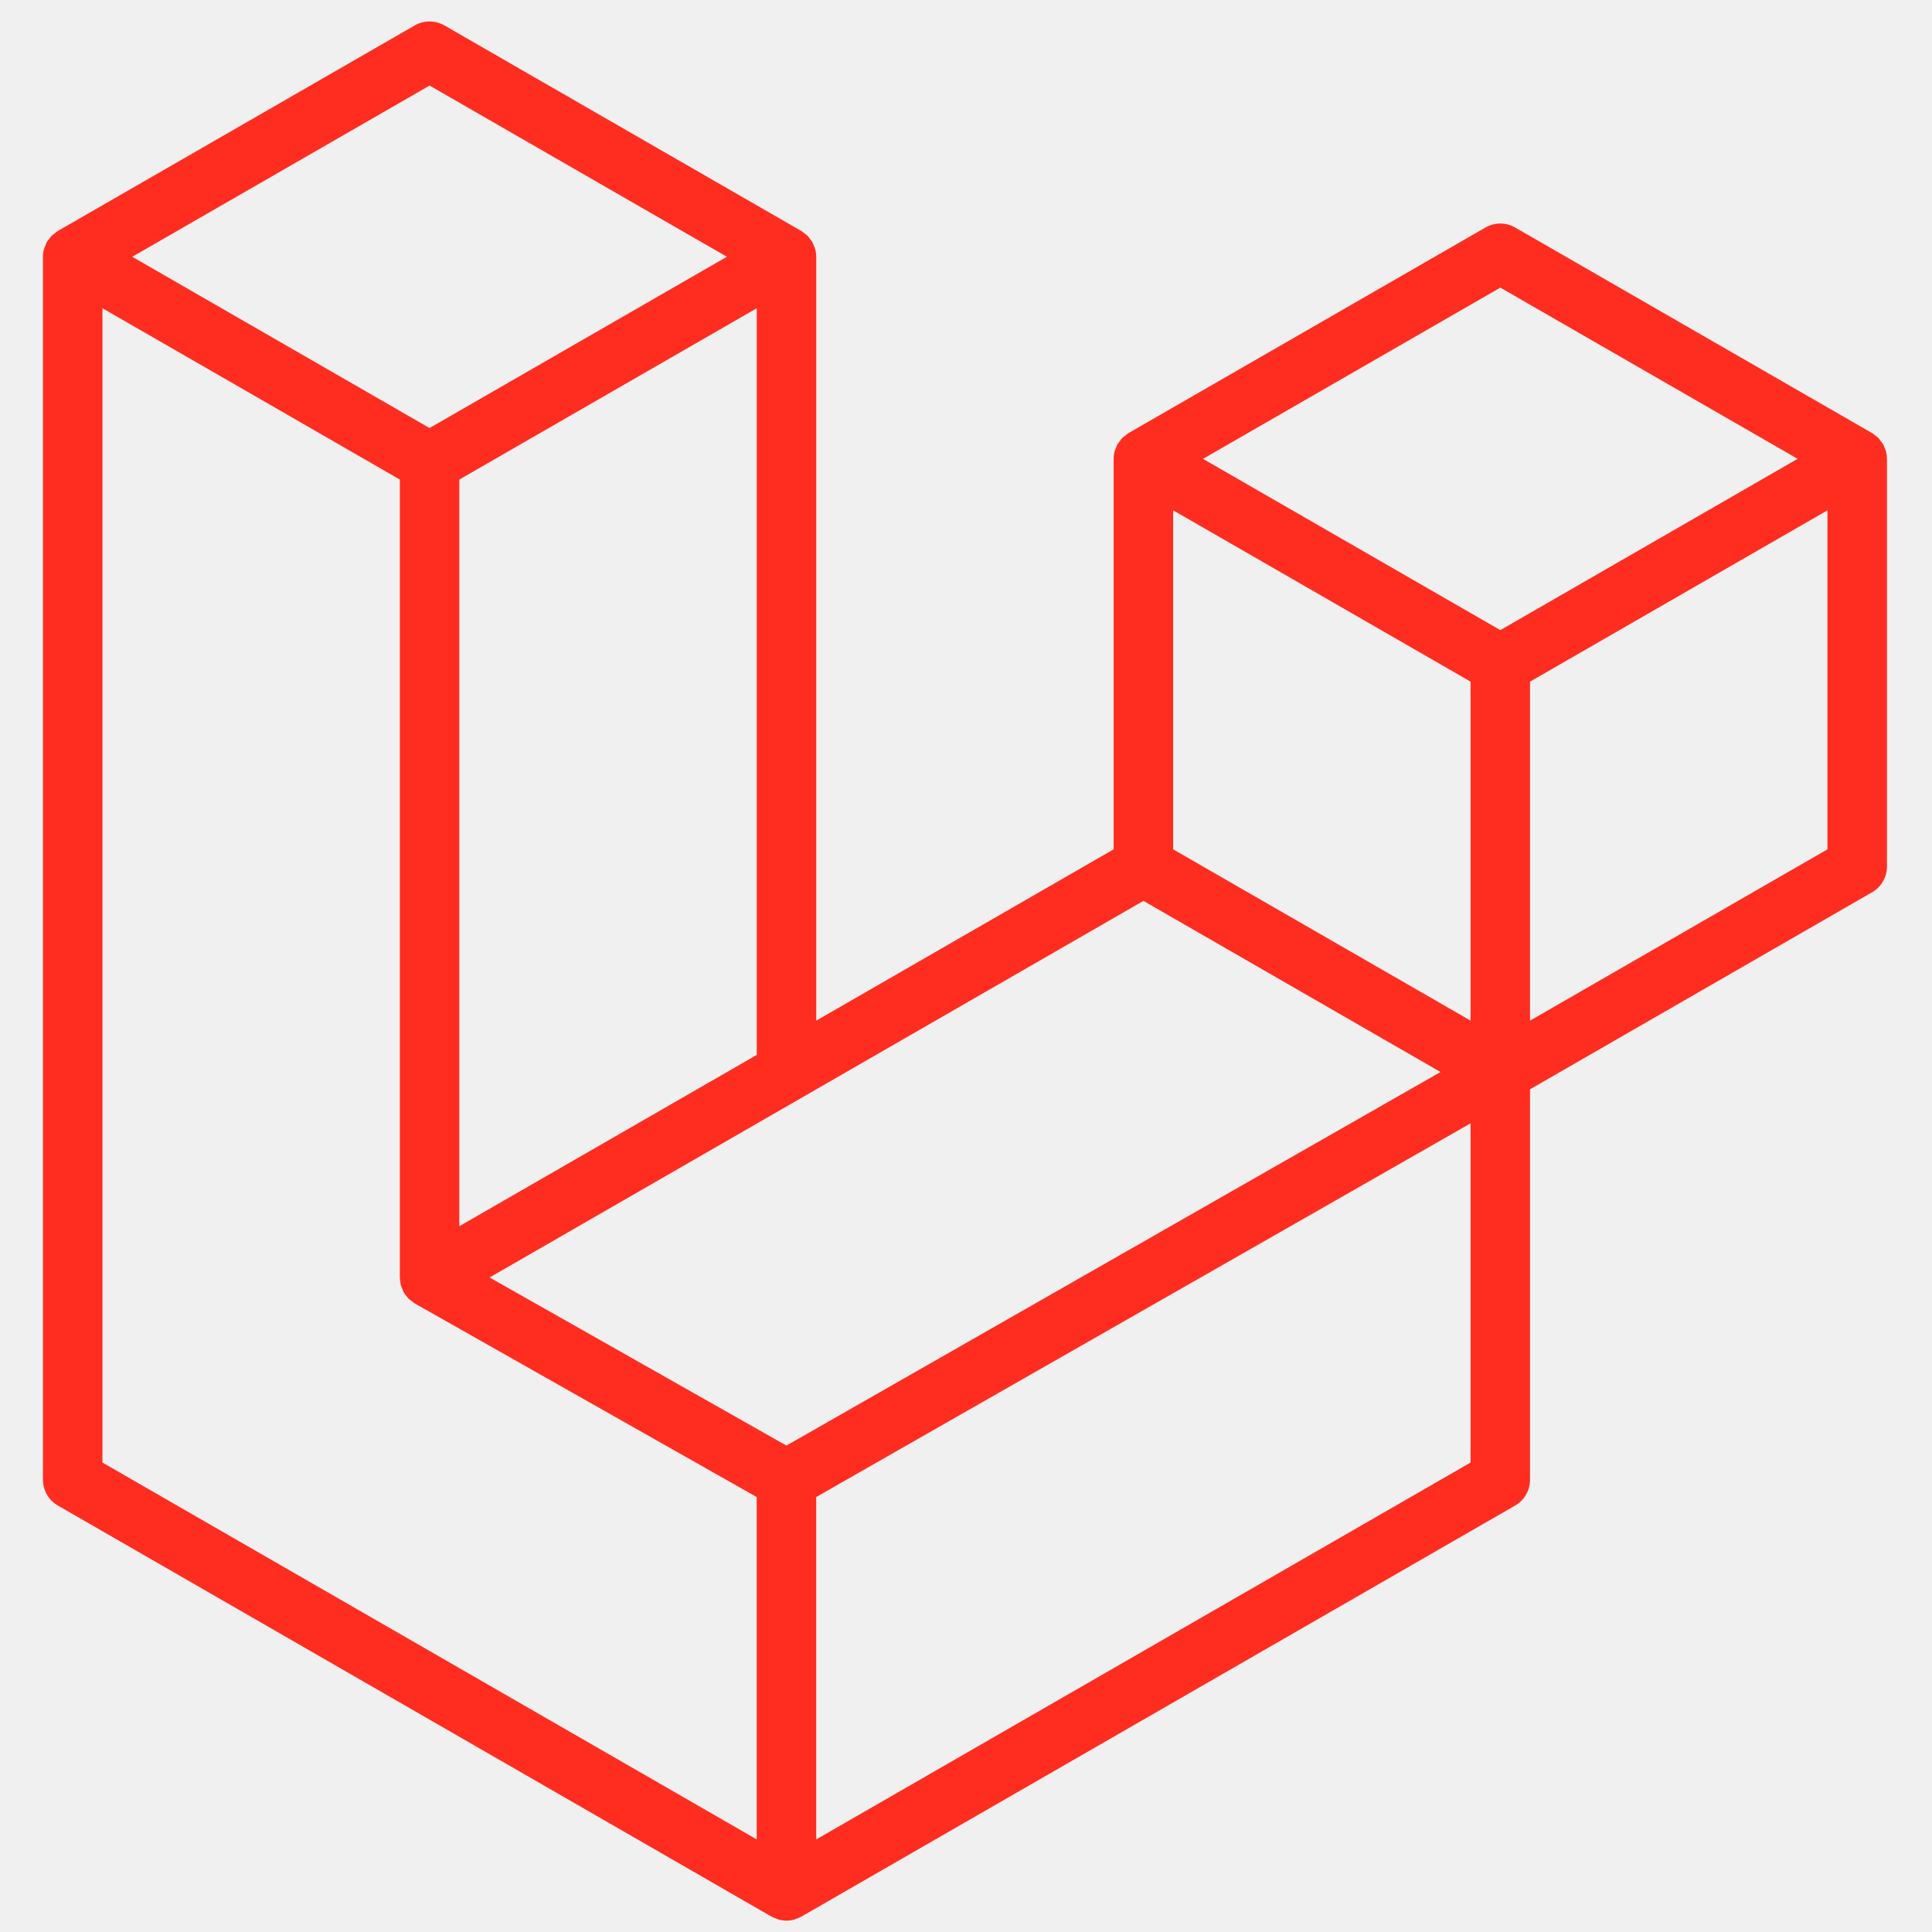
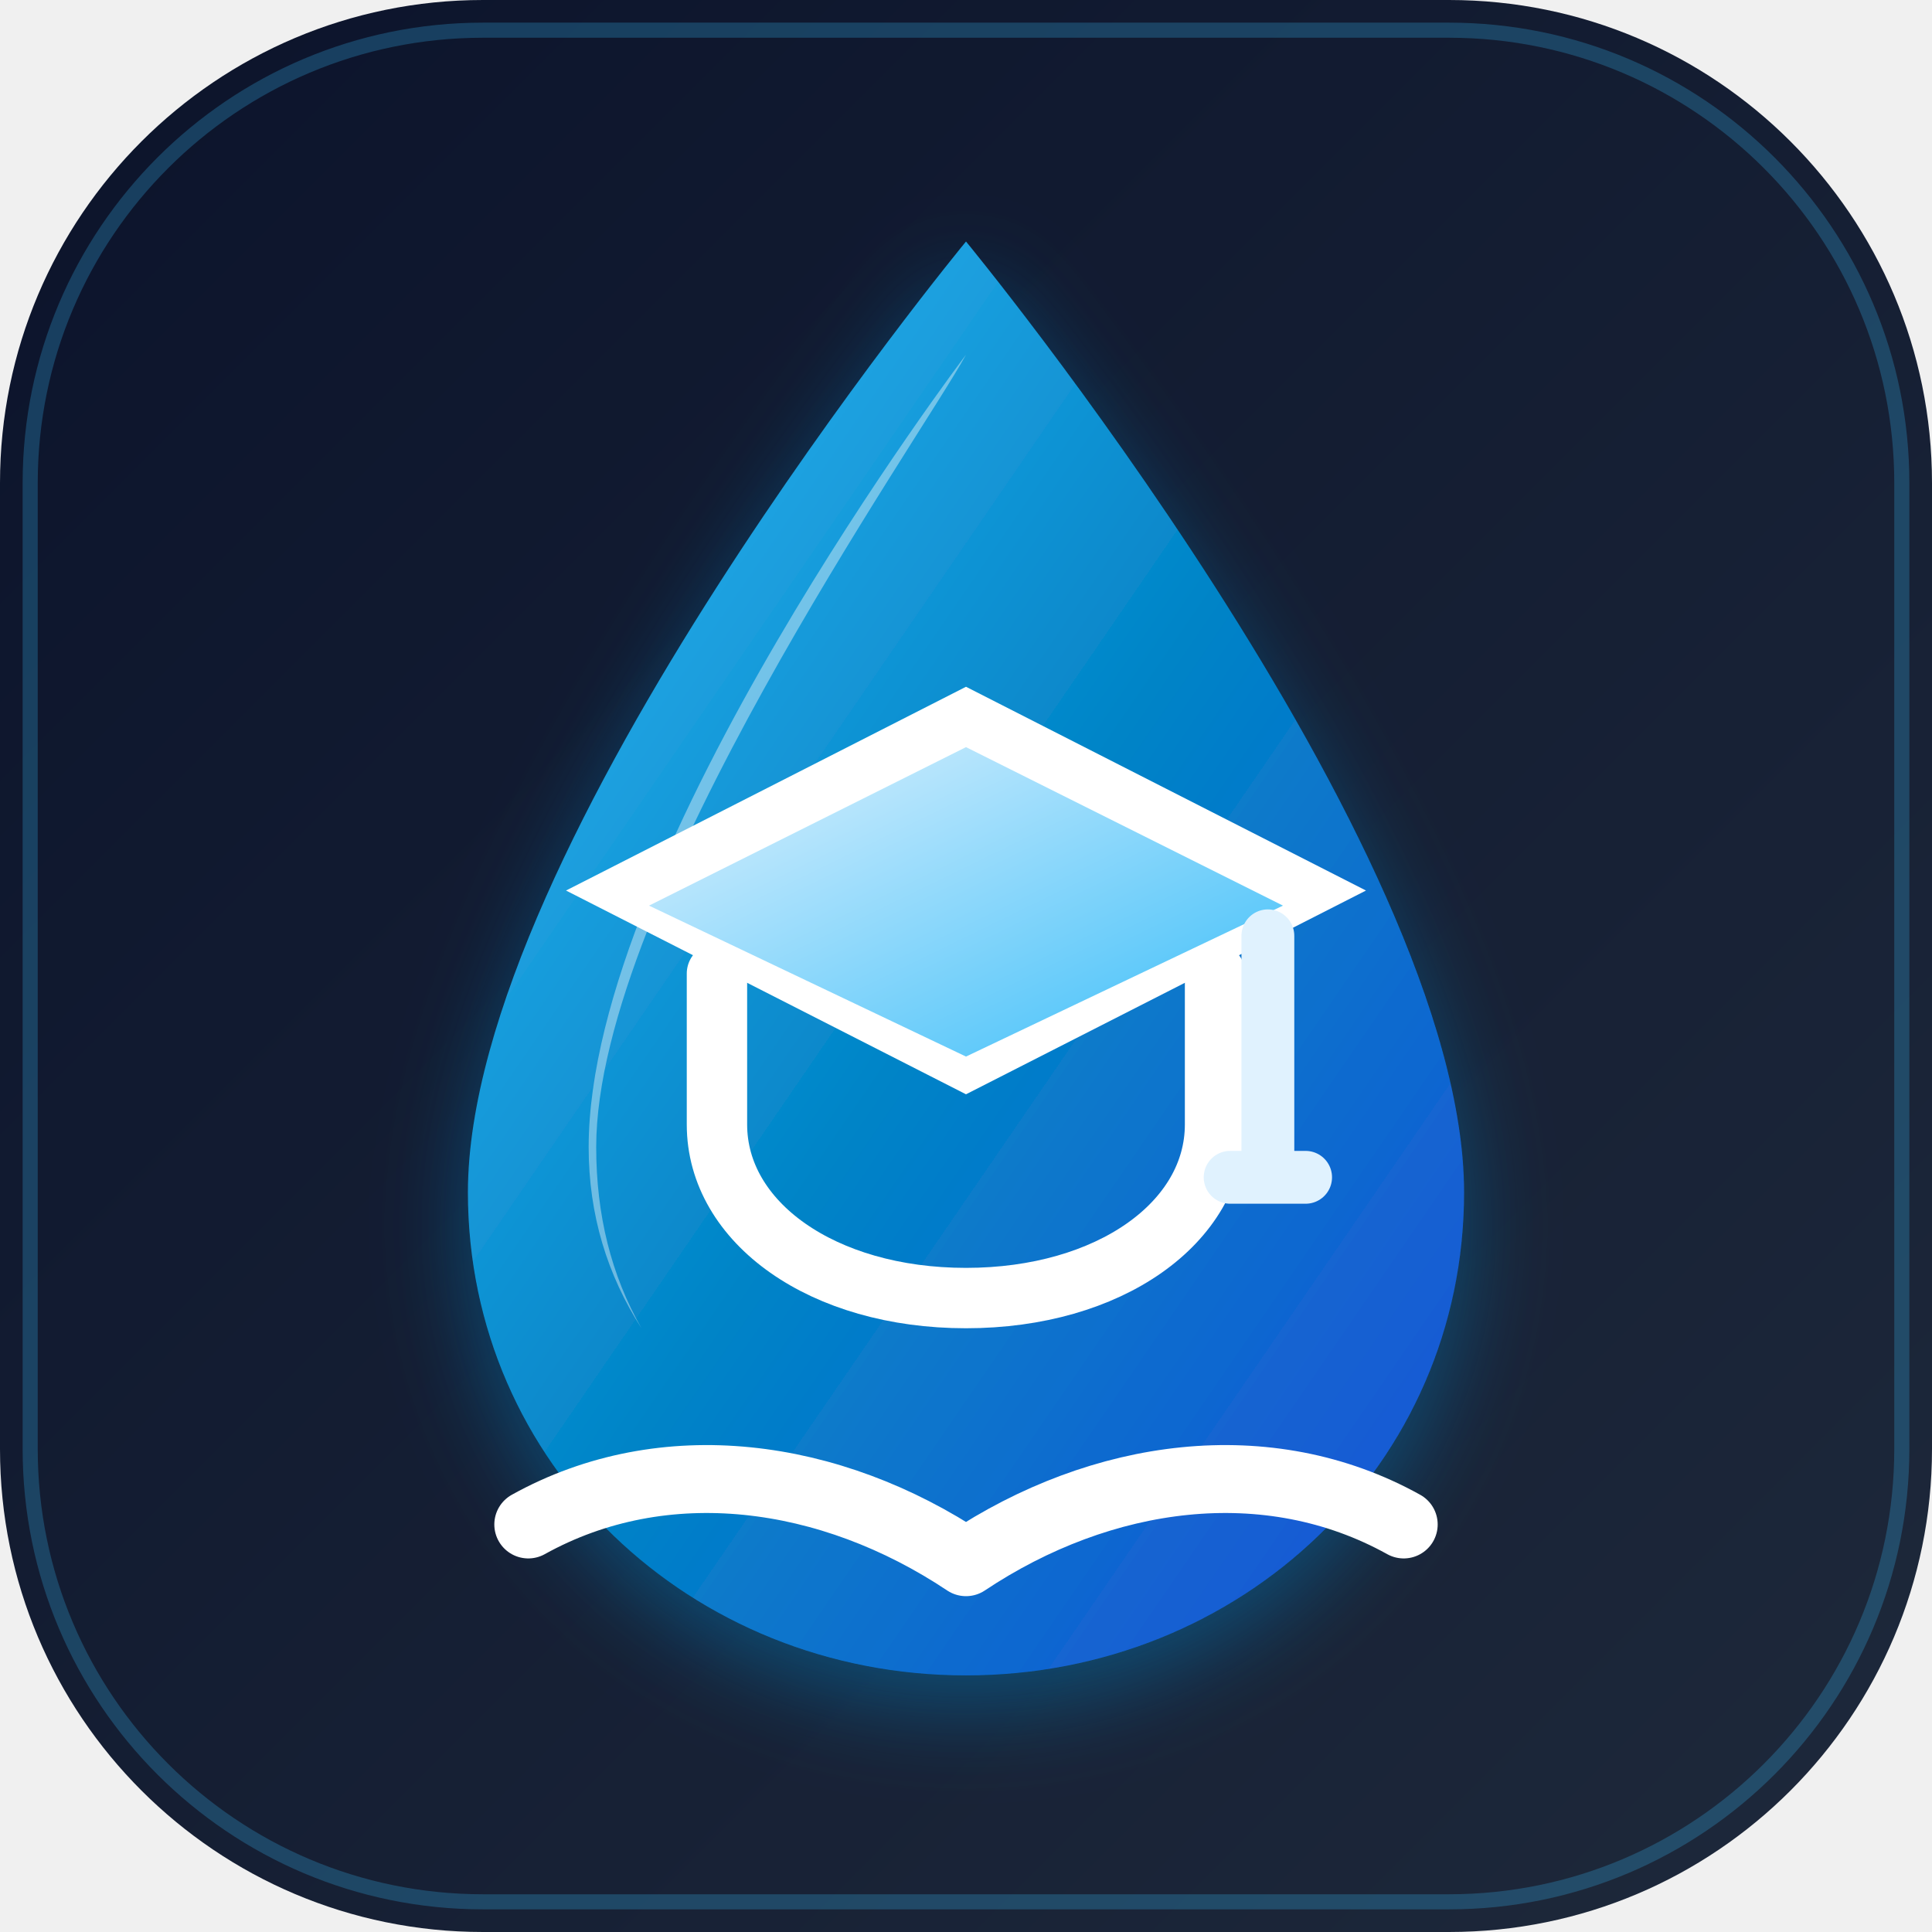
- <svg xmlns="http://www.w3.org/2000/svg" width="166" height="166" viewBox="0 0 166 166" fill="none">
-   <path fill-rule="evenodd" clip-rule="evenodd" d="M162.041 38.759C162.099 38.977 162.129 39.201 162.13 39.426V74.452C162.13 74.902 162.011 75.344 161.786 75.733C161.561 76.122 161.237 76.444 160.847 76.668L131.462 93.594V127.141C131.462 128.054 130.977 128.897 130.186 129.357L68.847 164.683C68.707 164.763 68.554 164.814 68.401 164.868C68.343 164.887 68.289 164.922 68.228 164.938C67.8 165.051 67.349 165.051 66.92 164.938C66.85 164.919 66.786 164.881 66.719 164.855C66.579 164.804 66.432 164.76 66.298 164.683L4.972 129.357C4.583 129.133 4.259 128.81 4.034 128.421C3.808 128.032 3.69 127.591 3.689 127.141L3.689 22.063C3.689 21.834 3.721 21.61 3.779 21.393C3.798 21.32 3.843 21.253 3.868 21.179C3.916 21.045 3.961 20.908 4.031 20.783C4.079 20.7 4.149 20.633 4.206 20.557C4.28 20.454 4.347 20.349 4.433 20.26C4.506 20.186 4.602 20.132 4.685 20.068C4.778 19.992 4.861 19.909 4.966 19.848L35.633 2.185C36.022 1.961 36.462 1.844 36.91 1.844C37.358 1.844 37.798 1.961 38.186 2.185L68.851 19.848H68.857C68.959 19.912 69.045 19.992 69.138 20.065C69.221 20.129 69.313 20.186 69.387 20.257C69.476 20.349 69.54 20.454 69.616 20.557C69.671 20.633 69.744 20.7 69.789 20.783C69.862 20.911 69.904 21.045 69.955 21.179C69.98 21.253 70.025 21.32 70.044 21.396C70.103 21.614 70.133 21.838 70.133 22.063V87.694L95.686 72.974V39.423C95.686 39.2 95.718 38.973 95.775 38.759C95.798 38.683 95.839 38.615 95.865 38.542C95.916 38.408 95.96 38.271 96.031 38.146C96.079 38.063 96.149 37.996 96.203 37.92C96.279 37.818 96.343 37.712 96.433 37.623C96.506 37.549 96.599 37.495 96.681 37.431C96.777 37.355 96.86 37.272 96.962 37.211L127.633 19.548C128.021 19.324 128.461 19.206 128.91 19.206C129.358 19.206 129.798 19.324 130.186 19.548L160.85 37.211C160.959 37.275 161.042 37.355 161.137 37.428C161.217 37.492 161.31 37.549 161.383 37.62C161.473 37.712 161.536 37.818 161.613 37.92C161.67 37.996 161.741 38.063 161.785 38.146C161.859 38.271 161.9 38.408 161.951 38.542C161.98 38.615 162.021 38.683 162.041 38.759ZM157.018 72.974V43.848L146.287 50.028L131.462 58.568V87.694L157.021 72.974H157.018ZM126.354 125.663V96.518L111.771 104.85L70.13 128.626V158.046L126.354 125.663ZM8.801 26.485V125.663L65.018 158.043V128.629L35.649 112L35.64 111.994L35.627 111.988C35.528 111.93 35.445 111.847 35.353 111.777C35.273 111.713 35.18 111.662 35.11 111.592L35.104 111.582C35.021 111.502 34.963 111.403 34.893 111.314C34.829 111.228 34.753 111.154 34.702 111.065L34.699 111.055C34.641 110.96 34.606 110.845 34.565 110.736C34.523 110.64 34.469 110.551 34.443 110.449C34.411 110.328 34.405 110.197 34.392 110.072C34.379 109.976 34.354 109.881 34.354 109.785V109.778V41.205L19.532 32.662L8.801 26.485ZM36.913 7.35L11.364 22.063L36.907 36.777L62.453 22.06L36.907 7.35H36.913ZM50.2 99.174L65.022 90.637V26.485L54.291 32.665L39.466 41.205V105.357L50.2 99.174ZM128.91 24.713L103.363 39.426L128.91 54.14L154.453 39.423L128.91 24.713ZM126.354 58.568L111.529 50.028L100.798 43.848V72.974L115.619 81.511L126.354 87.694V58.568ZM67.571 124.205L105.042 102.803L123.772 92.109L98.245 77.405L68.854 94.334L42.066 109.762L67.571 124.205Z" fill="#FF2D20" />
+ <svg xmlns="http://www.w3.org/2000/svg" width="512" height="512" viewBox="0 0 512 512" fill="none">
+   <defs>
+     <linearGradient id="h2oBg" x1="0%" y1="0%" x2="100%" y2="100%">
+       <stop offset="0%" stop-color="#0B132B" />
+       <stop offset="100%" stop-color="#1E293B" />
+     </linearGradient>
+     <linearGradient id="h2oDrop" x1="0%" y1="0%" x2="100%" y2="100%">
+       <stop offset="0%" stop-color="#38BDF8" />
+       <stop offset="50%" stop-color="#0284C7" />
+       <stop offset="100%" stop-color="#1D4ED8" />
+     </linearGradient>
+     <linearGradient id="h2oCyan" x1="0%" y1="0%" x2="100%" y2="100%">
+       <stop offset="0%" stop-color="#E0F2FE" />
+       <stop offset="100%" stop-color="#38BDF8" />
+     </linearGradient>
+     <filter id="h2oGlow" x="-20%" y="-20%" width="140%" height="140%">
+       <feDropShadow dx="0" dy="8" stdDeviation="12" flood-color="#0284C7" flood-opacity="0.45" />
+     </filter>
+   </defs>
+   <rect width="512" height="512" rx="128" fill="url(#h2oBg)" />
+   <rect x="8" y="8" width="496" height="496" rx="120" stroke="#38BDF8" stroke-width="4" stroke-opacity="0.25" />
+   <path d="M256 64C256 64 124 224 124 316C124 388 183 444 256 444C329 444 388 388 388 316C388 224 256 64 256 64Z" fill="url(#h2oDrop)" filter="url(#h2oGlow)" />
+   <path d="M256 94C256 94 156 226 156 304C156 322 161 338 170 352C162 338 158 322 158 304C158 238 244 116 256 94Z" fill="#FFFFFF" fill-opacity="0.4" />
+   <path d="M256 182L362 236L256 290L150 236L256 182Z" fill="#FFFFFF" />
+   <path d="M256 198L340 240L256 280L172 240L256 198Z" fill="url(#h2oCyan)" />
+   <path d="M190 258V298C190 324 218 344 256 344C294 344 322 324 322 298V258" stroke="#FFFFFF" stroke-width="16" stroke-linecap="round" stroke-linejoin="round" />
+   <path d="M336 248V312M326 312H346" stroke="#E0F2FE" stroke-width="14" stroke-linecap="round" />
+   <path d="M140 404C176 384 220 390 256 414C292 390 336 384 372 404" stroke="#FFFFFF" stroke-width="18" stroke-linecap="round" stroke-linejoin="round" />
</svg>
